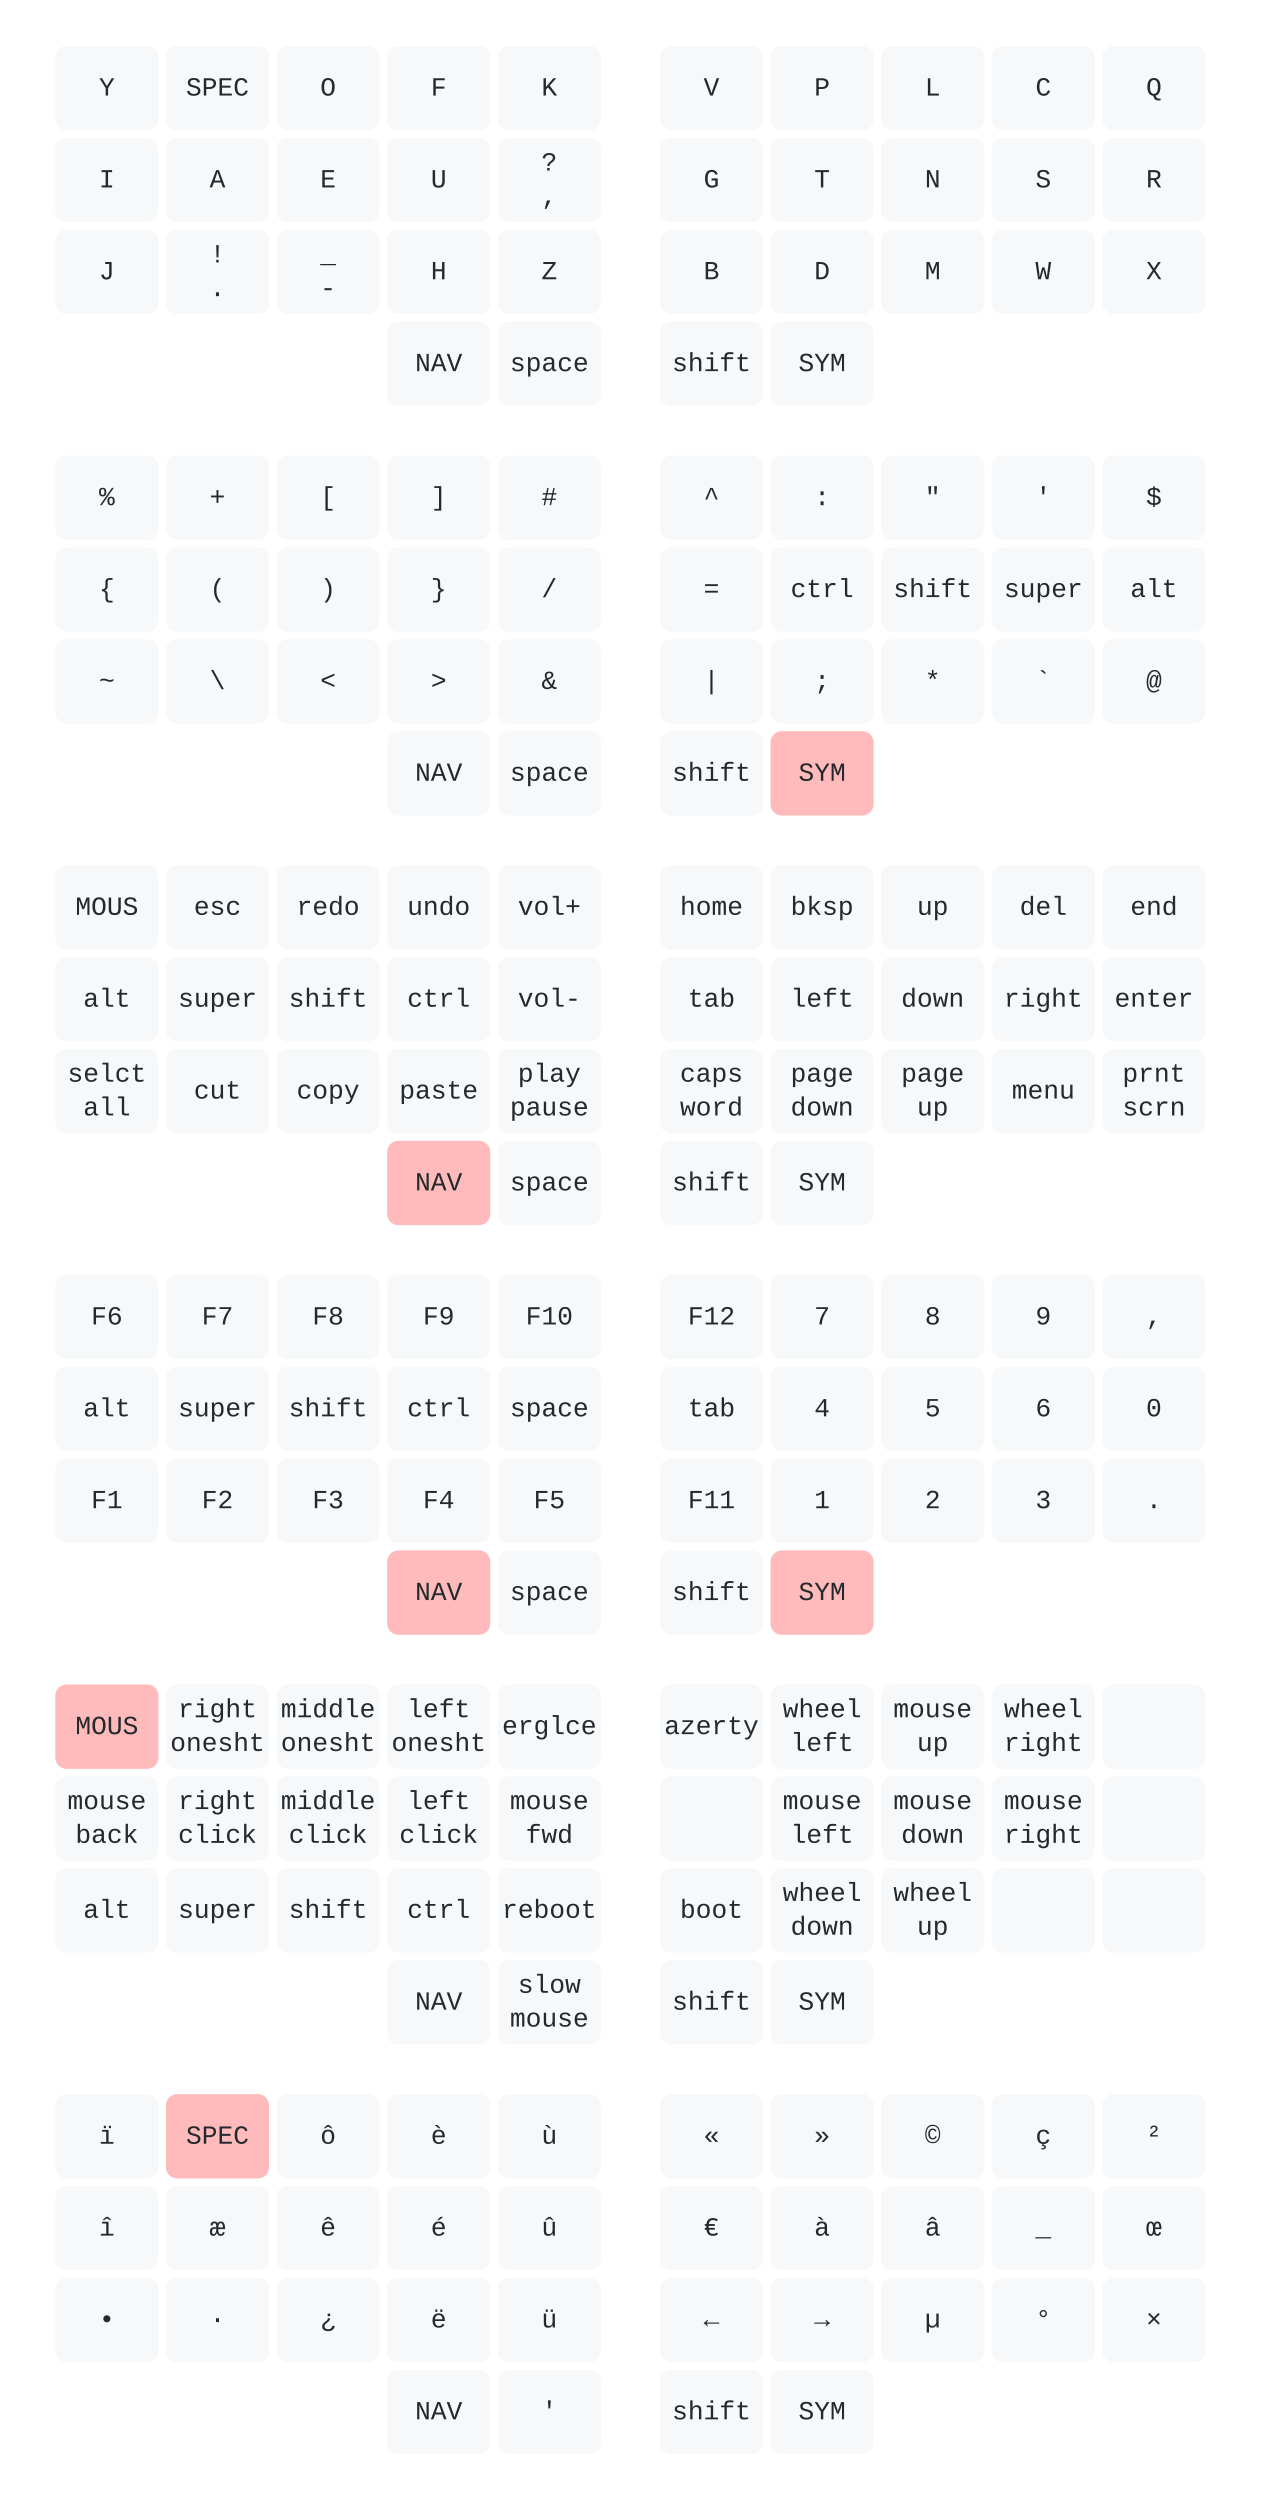
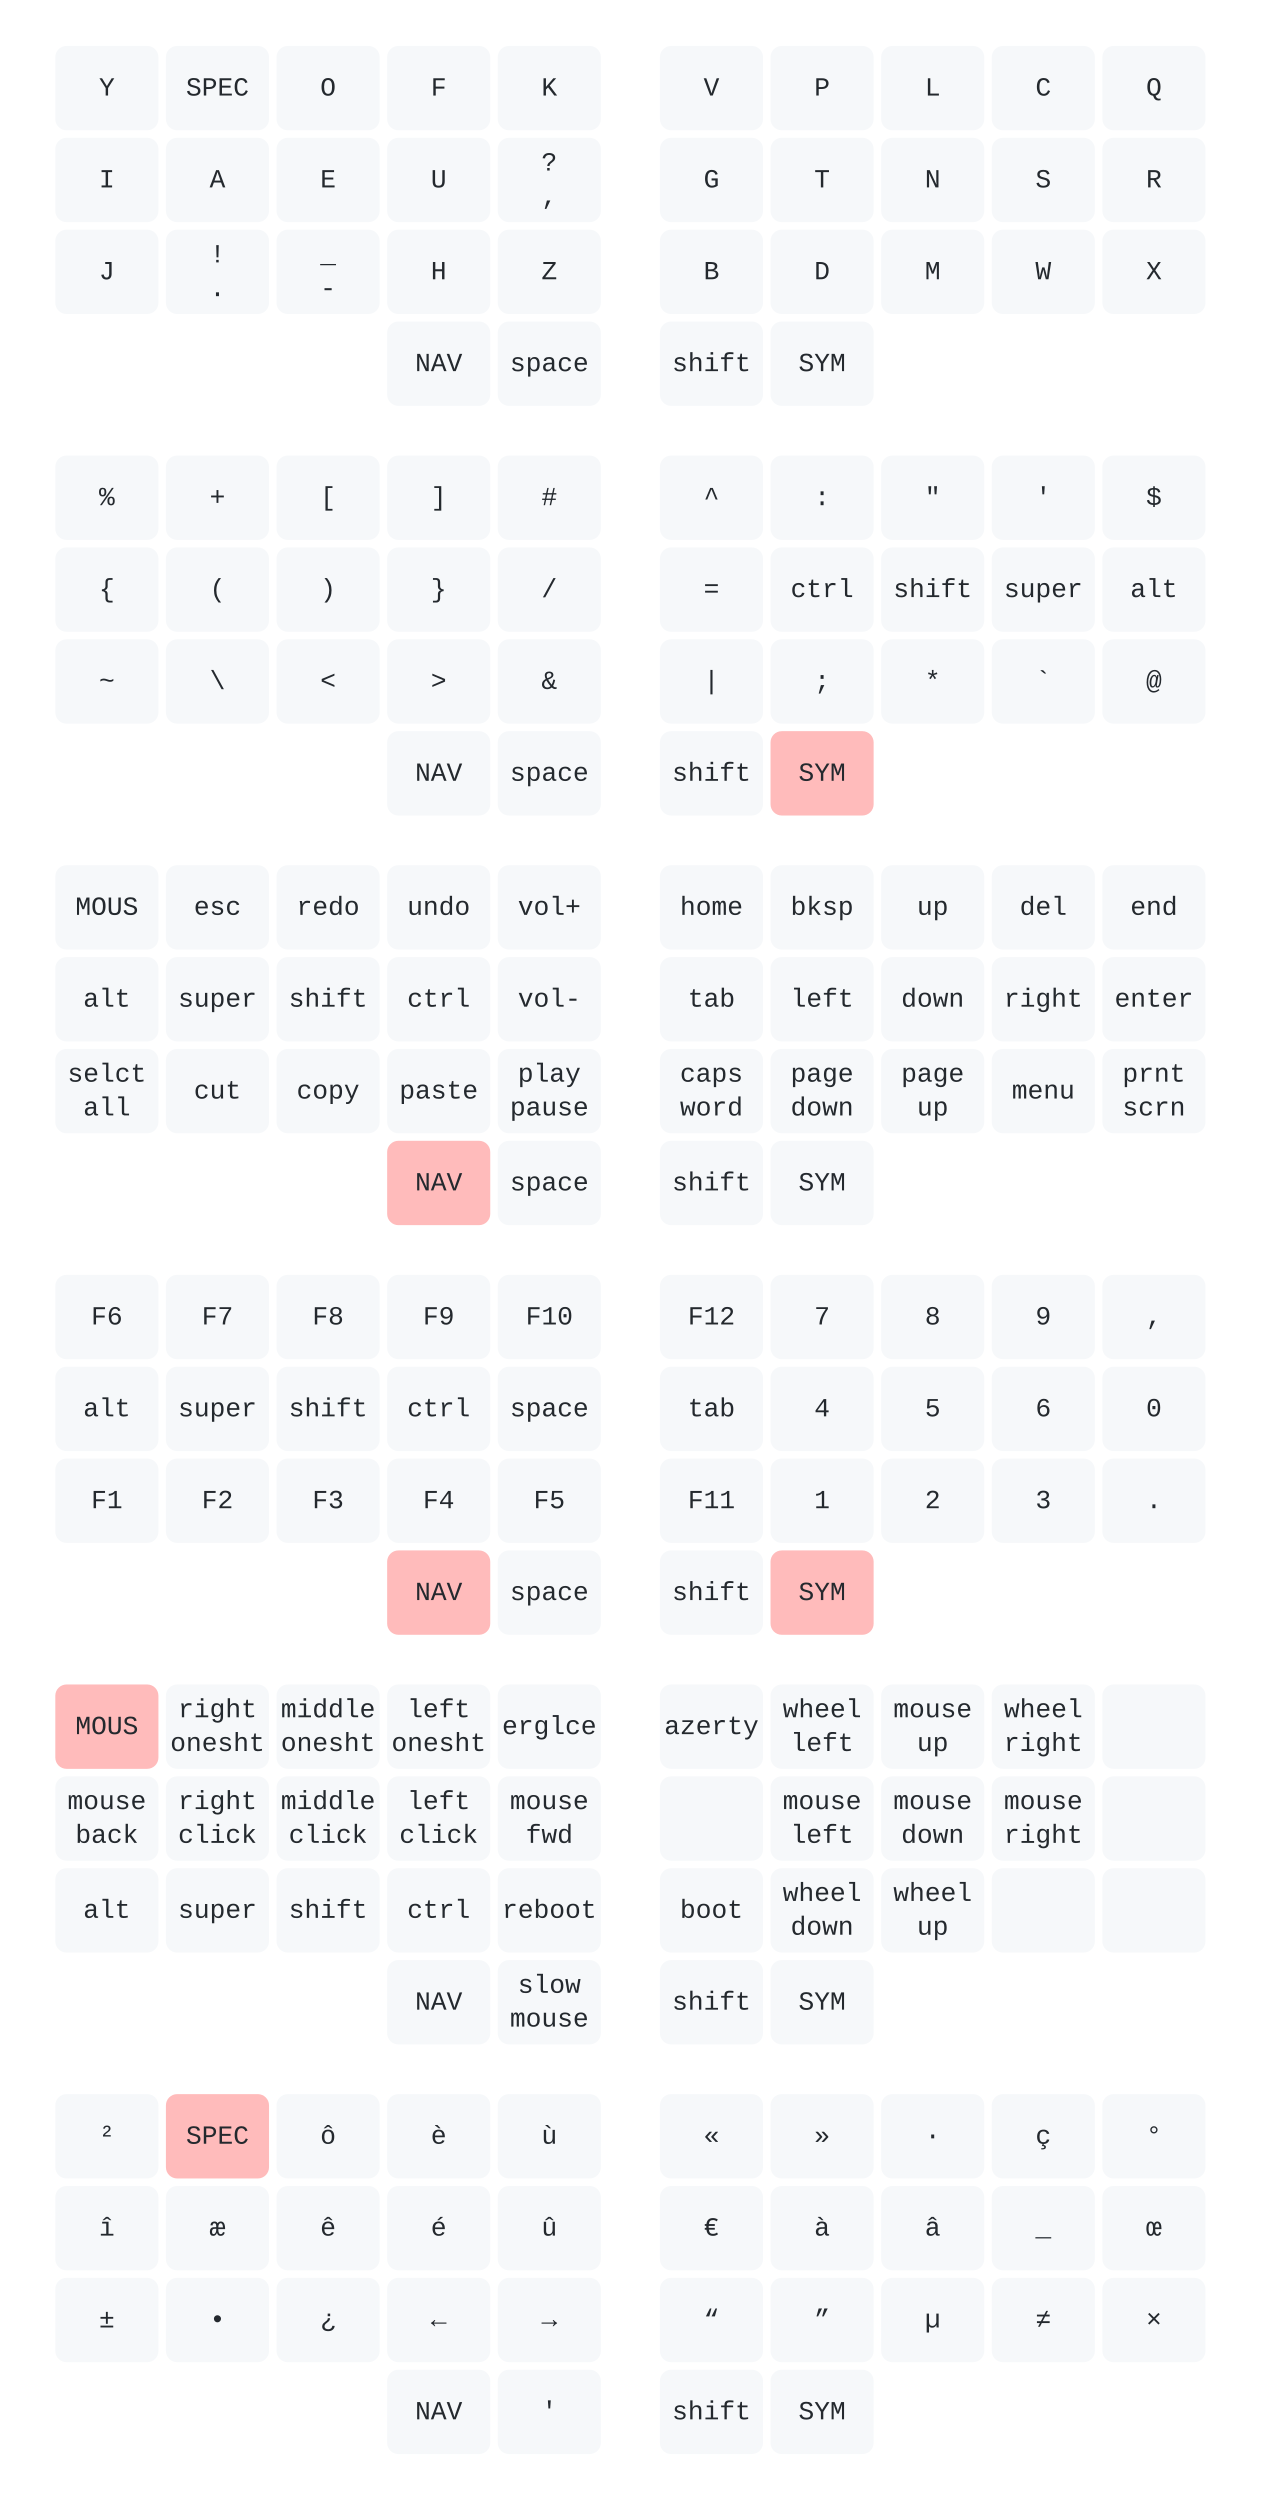
<svg xmlns="http://www.w3.org/2000/svg" width="672.5" height="1333.5" viewBox="0 0 672.5 1333.5">
  <style>
    svg {
        font-family: SFMono-Regular,Consolas,Liberation Mono,Menlo,monospace;
        font-size: 14px;
        font-kerning: normal;
        text-rendering: optimizeLegibility;
        fill: #24292e;
    }

    rect {
        fill: #f6f8fa;
    }

    .held {
        fill: #fbb;
    }
</style>
  <rect rx="6" ry="6" x="29.5" y="24.5" width="55" height="45" class="" />
  <text text-anchor="middle" dominant-baseline="middle" x="57.0" y="47.0">Y</text>
  <rect rx="6" ry="6" x="88.5" y="24.5" width="55" height="45" class="" />
  <text text-anchor="middle" dominant-baseline="middle" x="116.0" y="47.0">SPEC</text>
  <rect rx="6" ry="6" x="147.5" y="24.5" width="55" height="45" class="" />
  <text text-anchor="middle" dominant-baseline="middle" x="175.0" y="47.0">O</text>
  <rect rx="6" ry="6" x="206.5" y="24.5" width="55" height="45" class="" />
  <text text-anchor="middle" dominant-baseline="middle" x="234.0" y="47.0">F</text>
  <rect rx="6" ry="6" x="265.5" y="24.5" width="55" height="45" class="" />
  <text text-anchor="middle" dominant-baseline="middle" x="293.0" y="47.0">K</text>
  <rect rx="6" ry="6" x="29.5" y="73.5" width="55" height="45" class="" />
  <text text-anchor="middle" dominant-baseline="middle" x="57.0" y="96.0">I</text>
  <rect rx="6" ry="6" x="88.5" y="73.5" width="55" height="45" class="" />
  <text text-anchor="middle" dominant-baseline="middle" x="116.0" y="96.0">A</text>
  <rect rx="6" ry="6" x="147.5" y="73.5" width="55" height="45" class="" />
  <text text-anchor="middle" dominant-baseline="middle" x="175.0" y="96.0">E</text>
  <rect rx="6" ry="6" x="206.5" y="73.5" width="55" height="45" class="" />
  <text text-anchor="middle" dominant-baseline="middle" x="234.0" y="96.0">U</text>
  <rect rx="6" ry="6" x="265.5" y="73.5" width="55" height="45" class="" />
  <text text-anchor="middle" dominant-baseline="middle" x="293.0" y="87.0">?</text>
  <text text-anchor="middle" dominant-baseline="middle" x="293.0" y="105.0">,</text>
  <rect rx="6" ry="6" x="29.5" y="122.5" width="55" height="45" class="" />
  <text text-anchor="middle" dominant-baseline="middle" x="57.0" y="145.0">J</text>
  <rect rx="6" ry="6" x="88.5" y="122.5" width="55" height="45" class="" />
  <text text-anchor="middle" dominant-baseline="middle" x="116.0" y="136.0">!</text>
  <text text-anchor="middle" dominant-baseline="middle" x="116.0" y="154.0">.</text>
  <rect rx="6" ry="6" x="147.5" y="122.5" width="55" height="45" class="" />
  <text text-anchor="middle" dominant-baseline="middle" x="175.0" y="136.0">_</text>
  <text text-anchor="middle" dominant-baseline="middle" x="175.0" y="154.0">-</text>
  <rect rx="6" ry="6" x="206.5" y="122.5" width="55" height="45" class="" />
  <text text-anchor="middle" dominant-baseline="middle" x="234.0" y="145.0">H</text>
  <rect rx="6" ry="6" x="265.5" y="122.5" width="55" height="45" class="" />
  <text text-anchor="middle" dominant-baseline="middle" x="293.0" y="145.0">Z</text>
  <rect rx="6" ry="6" x="352.0" y="24.5" width="55" height="45" class="" />
  <text text-anchor="middle" dominant-baseline="middle" x="379.5" y="47.0">V</text>
  <rect rx="6" ry="6" x="411.0" y="24.5" width="55" height="45" class="" />
  <text text-anchor="middle" dominant-baseline="middle" x="438.5" y="47.0">P</text>
  <rect rx="6" ry="6" x="470.0" y="24.5" width="55" height="45" class="" />
  <text text-anchor="middle" dominant-baseline="middle" x="497.5" y="47.0">L</text>
  <rect rx="6" ry="6" x="529.0" y="24.5" width="55" height="45" class="" />
  <text text-anchor="middle" dominant-baseline="middle" x="556.5" y="47.0">C</text>
  <rect rx="6" ry="6" x="588.0" y="24.5" width="55" height="45" class="" />
  <text text-anchor="middle" dominant-baseline="middle" x="615.5" y="47.0">Q</text>
  <rect rx="6" ry="6" x="352.0" y="73.5" width="55" height="45" class="" />
  <text text-anchor="middle" dominant-baseline="middle" x="379.5" y="96.0">G</text>
  <rect rx="6" ry="6" x="411.0" y="73.5" width="55" height="45" class="" />
  <text text-anchor="middle" dominant-baseline="middle" x="438.5" y="96.0">T</text>
  <rect rx="6" ry="6" x="470.0" y="73.5" width="55" height="45" class="" />
  <text text-anchor="middle" dominant-baseline="middle" x="497.5" y="96.0">N</text>
  <rect rx="6" ry="6" x="529.0" y="73.5" width="55" height="45" class="" />
  <text text-anchor="middle" dominant-baseline="middle" x="556.5" y="96.0">S</text>
  <rect rx="6" ry="6" x="588.0" y="73.5" width="55" height="45" class="" />
  <text text-anchor="middle" dominant-baseline="middle" x="615.5" y="96.0">R</text>
  <rect rx="6" ry="6" x="352.0" y="122.5" width="55" height="45" class="" />
  <text text-anchor="middle" dominant-baseline="middle" x="379.5" y="145.0">B</text>
  <rect rx="6" ry="6" x="411.0" y="122.5" width="55" height="45" class="" />
  <text text-anchor="middle" dominant-baseline="middle" x="438.5" y="145.0">D</text>
  <rect rx="6" ry="6" x="470.0" y="122.5" width="55" height="45" class="" />
  <text text-anchor="middle" dominant-baseline="middle" x="497.5" y="145.0">M</text>
  <rect rx="6" ry="6" x="529.0" y="122.5" width="55" height="45" class="" />
  <text text-anchor="middle" dominant-baseline="middle" x="556.5" y="145.0">W</text>
  <rect rx="6" ry="6" x="588.0" y="122.5" width="55" height="45" class="" />
  <text text-anchor="middle" dominant-baseline="middle" x="615.5" y="145.0">X</text>
  <rect rx="6" ry="6" x="206.5" y="171.5" width="55" height="45" class="" />
  <text text-anchor="middle" dominant-baseline="middle" x="234.0" y="194.0">NAV</text>
  <rect rx="6" ry="6" x="265.5" y="171.5" width="55" height="45" class="" />
  <text text-anchor="middle" dominant-baseline="middle" x="293.0" y="194.0">space</text>
  <rect rx="6" ry="6" x="352.0" y="171.5" width="55" height="45" class="" />
  <text text-anchor="middle" dominant-baseline="middle" x="379.5" y="194.0">shift</text>
  <rect rx="6" ry="6" x="411.0" y="171.5" width="55" height="45" class="" />
  <text text-anchor="middle" dominant-baseline="middle" x="438.5" y="194.0">SYM</text>
  <rect rx="6" ry="6" x="29.5" y="243.0" width="55" height="45" class="" />
  <text text-anchor="middle" dominant-baseline="middle" x="57.0" y="265.5">%</text>
  <rect rx="6" ry="6" x="88.5" y="243.0" width="55" height="45" class="" />
  <text text-anchor="middle" dominant-baseline="middle" x="116.0" y="265.5">+</text>
  <rect rx="6" ry="6" x="147.5" y="243.0" width="55" height="45" class="" />
  <text text-anchor="middle" dominant-baseline="middle" x="175.0" y="265.5">[</text>
  <rect rx="6" ry="6" x="206.5" y="243.0" width="55" height="45" class="" />
  <text text-anchor="middle" dominant-baseline="middle" x="234.0" y="265.5">]</text>
  <rect rx="6" ry="6" x="265.5" y="243.0" width="55" height="45" class="" />
  <text text-anchor="middle" dominant-baseline="middle" x="293.0" y="265.5">#</text>
  <rect rx="6" ry="6" x="29.5" y="292.0" width="55" height="45" class="" />
  <text text-anchor="middle" dominant-baseline="middle" x="57.0" y="314.5">{</text>
  <rect rx="6" ry="6" x="88.5" y="292.0" width="55" height="45" class="" />
  <text text-anchor="middle" dominant-baseline="middle" x="116.0" y="314.5">(</text>
  <rect rx="6" ry="6" x="147.5" y="292.0" width="55" height="45" class="" />
  <text text-anchor="middle" dominant-baseline="middle" x="175.0" y="314.5">)</text>
  <rect rx="6" ry="6" x="206.5" y="292.0" width="55" height="45" class="" />
  <text text-anchor="middle" dominant-baseline="middle" x="234.0" y="314.5">}</text>
  <rect rx="6" ry="6" x="265.5" y="292.0" width="55" height="45" class="" />
  <text text-anchor="middle" dominant-baseline="middle" x="293.0" y="314.5">/</text>
  <rect rx="6" ry="6" x="29.5" y="341.0" width="55" height="45" class="" />
  <text text-anchor="middle" dominant-baseline="middle" x="57.0" y="363.5">~</text>
  <rect rx="6" ry="6" x="88.5" y="341.0" width="55" height="45" class="" />
  <text text-anchor="middle" dominant-baseline="middle" x="116.0" y="363.5">\</text>
  <rect rx="6" ry="6" x="147.5" y="341.0" width="55" height="45" class="" />
  <text text-anchor="middle" dominant-baseline="middle" x="175.0" y="363.5">&lt;</text>
  <rect rx="6" ry="6" x="206.5" y="341.0" width="55" height="45" class="" />
  <text text-anchor="middle" dominant-baseline="middle" x="234.0" y="363.5">&gt;</text>
  <rect rx="6" ry="6" x="265.5" y="341.0" width="55" height="45" class="" />
  <text text-anchor="middle" dominant-baseline="middle" x="293.0" y="363.5">&amp;</text>
  <rect rx="6" ry="6" x="352.0" y="243.0" width="55" height="45" class="" />
  <text text-anchor="middle" dominant-baseline="middle" x="379.5" y="265.5">^</text>
  <rect rx="6" ry="6" x="411.0" y="243.0" width="55" height="45" class="" />
  <text text-anchor="middle" dominant-baseline="middle" x="438.5" y="265.5">:</text>
  <rect rx="6" ry="6" x="470.0" y="243.0" width="55" height="45" class="" />
  <text text-anchor="middle" dominant-baseline="middle" x="497.5" y="265.5">"</text>
  <rect rx="6" ry="6" x="529.0" y="243.0" width="55" height="45" class="" />
  <text text-anchor="middle" dominant-baseline="middle" x="556.5" y="265.5">'</text>
  <rect rx="6" ry="6" x="588.0" y="243.0" width="55" height="45" class="" />
  <text text-anchor="middle" dominant-baseline="middle" x="615.5" y="265.5">$</text>
  <rect rx="6" ry="6" x="352.0" y="292.0" width="55" height="45" class="" />
  <text text-anchor="middle" dominant-baseline="middle" x="379.5" y="314.5">=</text>
  <rect rx="6" ry="6" x="411.0" y="292.0" width="55" height="45" class="" />
  <text text-anchor="middle" dominant-baseline="middle" x="438.5" y="314.5">ctrl</text>
  <rect rx="6" ry="6" x="470.0" y="292.0" width="55" height="45" class="" />
  <text text-anchor="middle" dominant-baseline="middle" x="497.5" y="314.5">shift</text>
  <rect rx="6" ry="6" x="529.0" y="292.0" width="55" height="45" class="" />
  <text text-anchor="middle" dominant-baseline="middle" x="556.5" y="314.5">super</text>
  <rect rx="6" ry="6" x="588.0" y="292.0" width="55" height="45" class="" />
  <text text-anchor="middle" dominant-baseline="middle" x="615.5" y="314.5">alt</text>
  <rect rx="6" ry="6" x="352.0" y="341.0" width="55" height="45" class="" />
  <text text-anchor="middle" dominant-baseline="middle" x="379.5" y="363.5">|</text>
  <rect rx="6" ry="6" x="411.0" y="341.0" width="55" height="45" class="" />
  <text text-anchor="middle" dominant-baseline="middle" x="438.5" y="363.5">;</text>
  <rect rx="6" ry="6" x="470.0" y="341.0" width="55" height="45" class="" />
  <text text-anchor="middle" dominant-baseline="middle" x="497.5" y="363.5">*</text>
  <rect rx="6" ry="6" x="529.0" y="341.0" width="55" height="45" class="" />
  <text text-anchor="middle" dominant-baseline="middle" x="556.5" y="363.5">`</text>
  <rect rx="6" ry="6" x="588.0" y="341.0" width="55" height="45" class="" />
  <text text-anchor="middle" dominant-baseline="middle" x="615.5" y="363.5">@</text>
  <rect rx="6" ry="6" x="206.5" y="390.0" width="55" height="45" class="" />
  <text text-anchor="middle" dominant-baseline="middle" x="234.0" y="412.5">NAV</text>
  <rect rx="6" ry="6" x="265.5" y="390.0" width="55" height="45" class="" />
  <text text-anchor="middle" dominant-baseline="middle" x="293.0" y="412.5">space</text>
  <rect rx="6" ry="6" x="352.0" y="390.0" width="55" height="45" class="" />
  <text text-anchor="middle" dominant-baseline="middle" x="379.5" y="412.5">shift</text>
  <rect rx="6" ry="6" x="411.0" y="390.0" width="55" height="45" class="held" />
  <text text-anchor="middle" dominant-baseline="middle" x="438.5" y="412.5">SYM</text>
  <rect rx="6" ry="6" x="29.5" y="461.5" width="55" height="45" class="" />
  <text text-anchor="middle" dominant-baseline="middle" x="57.0" y="484.0">MOUS</text>
  <rect rx="6" ry="6" x="88.5" y="461.5" width="55" height="45" class="" />
  <text text-anchor="middle" dominant-baseline="middle" x="116.0" y="484.0">esc</text>
  <rect rx="6" ry="6" x="147.5" y="461.5" width="55" height="45" class="" />
  <text text-anchor="middle" dominant-baseline="middle" x="175.0" y="484.0">redo</text>
  <rect rx="6" ry="6" x="206.5" y="461.5" width="55" height="45" class="" />
  <text text-anchor="middle" dominant-baseline="middle" x="234.0" y="484.0">undo</text>
  <rect rx="6" ry="6" x="265.5" y="461.5" width="55" height="45" class="" />
  <text text-anchor="middle" dominant-baseline="middle" x="293.0" y="484.0">vol+</text>
  <rect rx="6" ry="6" x="29.5" y="510.5" width="55" height="45" class="" />
  <text text-anchor="middle" dominant-baseline="middle" x="57.0" y="533.0">alt</text>
  <rect rx="6" ry="6" x="88.5" y="510.5" width="55" height="45" class="" />
  <text text-anchor="middle" dominant-baseline="middle" x="116.0" y="533.0">super</text>
  <rect rx="6" ry="6" x="147.5" y="510.5" width="55" height="45" class="" />
  <text text-anchor="middle" dominant-baseline="middle" x="175.0" y="533.0">shift</text>
  <rect rx="6" ry="6" x="206.5" y="510.5" width="55" height="45" class="" />
  <text text-anchor="middle" dominant-baseline="middle" x="234.0" y="533.0">ctrl</text>
  <rect rx="6" ry="6" x="265.5" y="510.5" width="55" height="45" class="" />
  <text text-anchor="middle" dominant-baseline="middle" x="293.0" y="533.0">vol-</text>
  <rect rx="6" ry="6" x="29.5" y="559.5" width="55" height="45" class="" />
  <text text-anchor="middle" dominant-baseline="middle" x="57.0" y="573.0">selct</text>
  <text text-anchor="middle" dominant-baseline="middle" x="57.0" y="591.0">all</text>
  <rect rx="6" ry="6" x="88.5" y="559.5" width="55" height="45" class="" />
  <text text-anchor="middle" dominant-baseline="middle" x="116.0" y="582.0">cut</text>
  <rect rx="6" ry="6" x="147.5" y="559.5" width="55" height="45" class="" />
  <text text-anchor="middle" dominant-baseline="middle" x="175.0" y="582.0">copy</text>
  <rect rx="6" ry="6" x="206.5" y="559.5" width="55" height="45" class="" />
  <text text-anchor="middle" dominant-baseline="middle" x="234.0" y="582.0">paste</text>
  <rect rx="6" ry="6" x="265.5" y="559.5" width="55" height="45" class="" />
  <text text-anchor="middle" dominant-baseline="middle" x="293.0" y="573.0">play</text>
  <text text-anchor="middle" dominant-baseline="middle" x="293.0" y="591.0">pause</text>
  <rect rx="6" ry="6" x="352.0" y="461.5" width="55" height="45" class="" />
  <text text-anchor="middle" dominant-baseline="middle" x="379.5" y="484.0">home</text>
  <rect rx="6" ry="6" x="411.0" y="461.5" width="55" height="45" class="" />
  <text text-anchor="middle" dominant-baseline="middle" x="438.5" y="484.0">bksp</text>
  <rect rx="6" ry="6" x="470.0" y="461.5" width="55" height="45" class="" />
  <text text-anchor="middle" dominant-baseline="middle" x="497.5" y="484.0">up</text>
  <rect rx="6" ry="6" x="529.0" y="461.5" width="55" height="45" class="" />
  <text text-anchor="middle" dominant-baseline="middle" x="556.5" y="484.0">del</text>
  <rect rx="6" ry="6" x="588.0" y="461.5" width="55" height="45" class="" />
  <text text-anchor="middle" dominant-baseline="middle" x="615.5" y="484.0">end</text>
  <rect rx="6" ry="6" x="352.0" y="510.5" width="55" height="45" class="" />
  <text text-anchor="middle" dominant-baseline="middle" x="379.5" y="533.0">tab</text>
  <rect rx="6" ry="6" x="411.0" y="510.5" width="55" height="45" class="" />
  <text text-anchor="middle" dominant-baseline="middle" x="438.5" y="533.0">left</text>
  <rect rx="6" ry="6" x="470.0" y="510.5" width="55" height="45" class="" />
  <text text-anchor="middle" dominant-baseline="middle" x="497.5" y="533.0">down</text>
  <rect rx="6" ry="6" x="529.0" y="510.5" width="55" height="45" class="" />
  <text text-anchor="middle" dominant-baseline="middle" x="556.5" y="533.0">right</text>
  <rect rx="6" ry="6" x="588.0" y="510.5" width="55" height="45" class="" />
  <text text-anchor="middle" dominant-baseline="middle" x="615.5" y="533.0">enter</text>
  <rect rx="6" ry="6" x="352.0" y="559.5" width="55" height="45" class="" />
  <text text-anchor="middle" dominant-baseline="middle" x="379.5" y="573.0">caps</text>
  <text text-anchor="middle" dominant-baseline="middle" x="379.5" y="591.0">word</text>
  <rect rx="6" ry="6" x="411.0" y="559.5" width="55" height="45" class="" />
  <text text-anchor="middle" dominant-baseline="middle" x="438.5" y="573.0">page</text>
  <text text-anchor="middle" dominant-baseline="middle" x="438.5" y="591.0">down</text>
  <rect rx="6" ry="6" x="470.0" y="559.5" width="55" height="45" class="" />
  <text text-anchor="middle" dominant-baseline="middle" x="497.5" y="573.0">page</text>
  <text text-anchor="middle" dominant-baseline="middle" x="497.5" y="591.0">up</text>
  <rect rx="6" ry="6" x="529.0" y="559.5" width="55" height="45" class="" />
  <text text-anchor="middle" dominant-baseline="middle" x="556.5" y="582.0">menu</text>
  <rect rx="6" ry="6" x="588.0" y="559.5" width="55" height="45" class="" />
  <text text-anchor="middle" dominant-baseline="middle" x="615.5" y="573.0">prnt</text>
  <text text-anchor="middle" dominant-baseline="middle" x="615.5" y="591.0">scrn</text>
  <rect rx="6" ry="6" x="206.5" y="608.5" width="55" height="45" class="held" />
  <text text-anchor="middle" dominant-baseline="middle" x="234.0" y="631.0">NAV</text>
  <rect rx="6" ry="6" x="265.5" y="608.5" width="55" height="45" class="" />
  <text text-anchor="middle" dominant-baseline="middle" x="293.0" y="631.0">space</text>
  <rect rx="6" ry="6" x="352.0" y="608.5" width="55" height="45" class="" />
  <text text-anchor="middle" dominant-baseline="middle" x="379.5" y="631.0">shift</text>
  <rect rx="6" ry="6" x="411.0" y="608.5" width="55" height="45" class="" />
  <text text-anchor="middle" dominant-baseline="middle" x="438.5" y="631.0">SYM</text>
  <rect rx="6" ry="6" x="29.5" y="680.0" width="55" height="45" class="" />
  <text text-anchor="middle" dominant-baseline="middle" x="57.0" y="702.5">F6</text>
  <rect rx="6" ry="6" x="88.5" y="680.0" width="55" height="45" class="" />
  <text text-anchor="middle" dominant-baseline="middle" x="116.0" y="702.5">F7</text>
  <rect rx="6" ry="6" x="147.5" y="680.0" width="55" height="45" class="" />
  <text text-anchor="middle" dominant-baseline="middle" x="175.0" y="702.5">F8</text>
  <rect rx="6" ry="6" x="206.5" y="680.0" width="55" height="45" class="" />
  <text text-anchor="middle" dominant-baseline="middle" x="234.0" y="702.5">F9</text>
  <rect rx="6" ry="6" x="265.5" y="680.0" width="55" height="45" class="" />
  <text text-anchor="middle" dominant-baseline="middle" x="293.0" y="702.5">F10</text>
  <rect rx="6" ry="6" x="29.5" y="729.0" width="55" height="45" class="" />
  <text text-anchor="middle" dominant-baseline="middle" x="57.0" y="751.5">alt</text>
  <rect rx="6" ry="6" x="88.5" y="729.0" width="55" height="45" class="" />
  <text text-anchor="middle" dominant-baseline="middle" x="116.0" y="751.5">super</text>
  <rect rx="6" ry="6" x="147.5" y="729.0" width="55" height="45" class="" />
  <text text-anchor="middle" dominant-baseline="middle" x="175.0" y="751.5">shift</text>
  <rect rx="6" ry="6" x="206.5" y="729.0" width="55" height="45" class="" />
  <text text-anchor="middle" dominant-baseline="middle" x="234.0" y="751.5">ctrl</text>
  <rect rx="6" ry="6" x="265.5" y="729.0" width="55" height="45" class="" />
  <text text-anchor="middle" dominant-baseline="middle" x="293.0" y="751.5">space</text>
  <rect rx="6" ry="6" x="29.5" y="778.0" width="55" height="45" class="" />
  <text text-anchor="middle" dominant-baseline="middle" x="57.0" y="800.5">F1</text>
  <rect rx="6" ry="6" x="88.5" y="778.0" width="55" height="45" class="" />
  <text text-anchor="middle" dominant-baseline="middle" x="116.0" y="800.5">F2</text>
  <rect rx="6" ry="6" x="147.5" y="778.0" width="55" height="45" class="" />
  <text text-anchor="middle" dominant-baseline="middle" x="175.0" y="800.5">F3</text>
  <rect rx="6" ry="6" x="206.5" y="778.0" width="55" height="45" class="" />
  <text text-anchor="middle" dominant-baseline="middle" x="234.0" y="800.5">F4</text>
  <rect rx="6" ry="6" x="265.5" y="778.0" width="55" height="45" class="" />
  <text text-anchor="middle" dominant-baseline="middle" x="293.0" y="800.5">F5</text>
  <rect rx="6" ry="6" x="352.0" y="680.0" width="55" height="45" class="" />
  <text text-anchor="middle" dominant-baseline="middle" x="379.5" y="702.5">F12</text>
  <rect rx="6" ry="6" x="411.0" y="680.0" width="55" height="45" class="" />
  <text text-anchor="middle" dominant-baseline="middle" x="438.5" y="702.5">7</text>
  <rect rx="6" ry="6" x="470.0" y="680.0" width="55" height="45" class="" />
  <text text-anchor="middle" dominant-baseline="middle" x="497.5" y="702.5">8</text>
  <rect rx="6" ry="6" x="529.0" y="680.0" width="55" height="45" class="" />
  <text text-anchor="middle" dominant-baseline="middle" x="556.5" y="702.5">9</text>
  <rect rx="6" ry="6" x="588.0" y="680.0" width="55" height="45" class="" />
  <text text-anchor="middle" dominant-baseline="middle" x="615.5" y="702.5">,</text>
  <rect rx="6" ry="6" x="352.0" y="729.0" width="55" height="45" class="" />
  <text text-anchor="middle" dominant-baseline="middle" x="379.5" y="751.5">tab</text>
  <rect rx="6" ry="6" x="411.0" y="729.0" width="55" height="45" class="" />
  <text text-anchor="middle" dominant-baseline="middle" x="438.5" y="751.5">4</text>
  <rect rx="6" ry="6" x="470.0" y="729.0" width="55" height="45" class="" />
  <text text-anchor="middle" dominant-baseline="middle" x="497.5" y="751.5">5</text>
  <rect rx="6" ry="6" x="529.0" y="729.0" width="55" height="45" class="" />
  <text text-anchor="middle" dominant-baseline="middle" x="556.5" y="751.5">6</text>
  <rect rx="6" ry="6" x="588.0" y="729.0" width="55" height="45" class="" />
  <text text-anchor="middle" dominant-baseline="middle" x="615.5" y="751.5">0</text>
  <rect rx="6" ry="6" x="352.0" y="778.0" width="55" height="45" class="" />
  <text text-anchor="middle" dominant-baseline="middle" x="379.5" y="800.5">F11</text>
  <rect rx="6" ry="6" x="411.0" y="778.0" width="55" height="45" class="" />
  <text text-anchor="middle" dominant-baseline="middle" x="438.5" y="800.5">1</text>
  <rect rx="6" ry="6" x="470.0" y="778.0" width="55" height="45" class="" />
  <text text-anchor="middle" dominant-baseline="middle" x="497.5" y="800.5">2</text>
  <rect rx="6" ry="6" x="529.0" y="778.0" width="55" height="45" class="" />
  <text text-anchor="middle" dominant-baseline="middle" x="556.5" y="800.5">3</text>
  <rect rx="6" ry="6" x="588.0" y="778.0" width="55" height="45" class="" />
  <text text-anchor="middle" dominant-baseline="middle" x="615.5" y="800.5">.</text>
  <rect rx="6" ry="6" x="206.5" y="827.0" width="55" height="45" class="held" />
  <text text-anchor="middle" dominant-baseline="middle" x="234.0" y="849.5">NAV</text>
  <rect rx="6" ry="6" x="265.5" y="827.0" width="55" height="45" class="" />
  <text text-anchor="middle" dominant-baseline="middle" x="293.0" y="849.5">space</text>
  <rect rx="6" ry="6" x="352.0" y="827.0" width="55" height="45" class="" />
  <text text-anchor="middle" dominant-baseline="middle" x="379.5" y="849.5">shift</text>
  <rect rx="6" ry="6" x="411.0" y="827.0" width="55" height="45" class="held" />
  <text text-anchor="middle" dominant-baseline="middle" x="438.5" y="849.5">SYM</text>
  <rect rx="6" ry="6" x="29.5" y="898.5" width="55" height="45" class="held" />
  <text text-anchor="middle" dominant-baseline="middle" x="57.0" y="921.0">MOUS</text>
  <rect rx="6" ry="6" x="88.5" y="898.5" width="55" height="45" class="" />
  <text text-anchor="middle" dominant-baseline="middle" x="116.0" y="912.0">right</text>
  <text text-anchor="middle" dominant-baseline="middle" x="116.0" y="930.0">onesht</text>
  <rect rx="6" ry="6" x="147.5" y="898.5" width="55" height="45" class="" />
  <text text-anchor="middle" dominant-baseline="middle" x="175.0" y="912.0">middle</text>
  <text text-anchor="middle" dominant-baseline="middle" x="175.0" y="930.0">onesht</text>
  <rect rx="6" ry="6" x="206.5" y="898.5" width="55" height="45" class="" />
  <text text-anchor="middle" dominant-baseline="middle" x="234.0" y="912.0">left</text>
  <text text-anchor="middle" dominant-baseline="middle" x="234.0" y="930.0">onesht</text>
  <rect rx="6" ry="6" x="265.5" y="898.5" width="55" height="45" class="" />
  <text text-anchor="middle" dominant-baseline="middle" x="293.0" y="921.0">erglce</text>
  <rect rx="6" ry="6" x="29.5" y="947.5" width="55" height="45" class="" />
  <text text-anchor="middle" dominant-baseline="middle" x="57.0" y="961.0">mouse</text>
  <text text-anchor="middle" dominant-baseline="middle" x="57.0" y="979.0">back</text>
  <rect rx="6" ry="6" x="88.5" y="947.5" width="55" height="45" class="" />
  <text text-anchor="middle" dominant-baseline="middle" x="116.0" y="961.0">right</text>
  <text text-anchor="middle" dominant-baseline="middle" x="116.0" y="979.0">click</text>
  <rect rx="6" ry="6" x="147.5" y="947.5" width="55" height="45" class="" />
  <text text-anchor="middle" dominant-baseline="middle" x="175.0" y="961.0">middle</text>
  <text text-anchor="middle" dominant-baseline="middle" x="175.0" y="979.0">click</text>
  <rect rx="6" ry="6" x="206.5" y="947.5" width="55" height="45" class="" />
  <text text-anchor="middle" dominant-baseline="middle" x="234.0" y="961.0">left</text>
  <text text-anchor="middle" dominant-baseline="middle" x="234.0" y="979.0">click</text>
  <rect rx="6" ry="6" x="265.5" y="947.5" width="55" height="45" class="" />
  <text text-anchor="middle" dominant-baseline="middle" x="293.0" y="961.0">mouse</text>
  <text text-anchor="middle" dominant-baseline="middle" x="293.0" y="979.0">fwd</text>
  <rect rx="6" ry="6" x="29.5" y="996.5" width="55" height="45" class="" />
  <text text-anchor="middle" dominant-baseline="middle" x="57.0" y="1019.0">alt</text>
  <rect rx="6" ry="6" x="88.5" y="996.5" width="55" height="45" class="" />
  <text text-anchor="middle" dominant-baseline="middle" x="116.0" y="1019.0">super</text>
  <rect rx="6" ry="6" x="147.5" y="996.5" width="55" height="45" class="" />
  <text text-anchor="middle" dominant-baseline="middle" x="175.0" y="1019.0">shift</text>
  <rect rx="6" ry="6" x="206.5" y="996.5" width="55" height="45" class="" />
  <text text-anchor="middle" dominant-baseline="middle" x="234.0" y="1019.0">ctrl</text>
  <rect rx="6" ry="6" x="265.5" y="996.5" width="55" height="45" class="" />
  <text text-anchor="middle" dominant-baseline="middle" x="293.0" y="1019.0">reboot</text>
  <rect rx="6" ry="6" x="352.0" y="898.5" width="55" height="45" class="" />
  <text text-anchor="middle" dominant-baseline="middle" x="379.5" y="921.0">azerty</text>
  <rect rx="6" ry="6" x="411.0" y="898.5" width="55" height="45" class="" />
  <text text-anchor="middle" dominant-baseline="middle" x="438.5" y="912.0">wheel</text>
  <text text-anchor="middle" dominant-baseline="middle" x="438.5" y="930.0">left</text>
  <rect rx="6" ry="6" x="470.0" y="898.5" width="55" height="45" class="" />
  <text text-anchor="middle" dominant-baseline="middle" x="497.5" y="912.0">mouse</text>
  <text text-anchor="middle" dominant-baseline="middle" x="497.5" y="930.0">up</text>
  <rect rx="6" ry="6" x="529.0" y="898.5" width="55" height="45" class="" />
  <text text-anchor="middle" dominant-baseline="middle" x="556.5" y="912.0">wheel</text>
  <text text-anchor="middle" dominant-baseline="middle" x="556.5" y="930.0">right</text>
  <rect rx="6" ry="6" x="588.0" y="898.5" width="55" height="45" class="" />
  <rect rx="6" ry="6" x="352.0" y="947.5" width="55" height="45" class="" />
  <rect rx="6" ry="6" x="411.0" y="947.5" width="55" height="45" class="" />
  <text text-anchor="middle" dominant-baseline="middle" x="438.5" y="961.0">mouse</text>
  <text text-anchor="middle" dominant-baseline="middle" x="438.5" y="979.0">left</text>
  <rect rx="6" ry="6" x="470.0" y="947.5" width="55" height="45" class="" />
  <text text-anchor="middle" dominant-baseline="middle" x="497.5" y="961.0">mouse</text>
  <text text-anchor="middle" dominant-baseline="middle" x="497.5" y="979.0">down</text>
  <rect rx="6" ry="6" x="529.0" y="947.5" width="55" height="45" class="" />
  <text text-anchor="middle" dominant-baseline="middle" x="556.5" y="961.0">mouse</text>
  <text text-anchor="middle" dominant-baseline="middle" x="556.5" y="979.0">right</text>
  <rect rx="6" ry="6" x="588.0" y="947.5" width="55" height="45" class="" />
  <rect rx="6" ry="6" x="352.0" y="996.5" width="55" height="45" class="" />
  <text text-anchor="middle" dominant-baseline="middle" x="379.5" y="1019.0">boot</text>
  <rect rx="6" ry="6" x="411.0" y="996.5" width="55" height="45" class="" />
  <text text-anchor="middle" dominant-baseline="middle" x="438.5" y="1010.0">wheel</text>
  <text text-anchor="middle" dominant-baseline="middle" x="438.5" y="1028.0">down</text>
  <rect rx="6" ry="6" x="470.0" y="996.5" width="55" height="45" class="" />
  <text text-anchor="middle" dominant-baseline="middle" x="497.5" y="1010.0">wheel</text>
  <text text-anchor="middle" dominant-baseline="middle" x="497.5" y="1028.0">up</text>
  <rect rx="6" ry="6" x="529.0" y="996.5" width="55" height="45" class="" />
  <rect rx="6" ry="6" x="588.0" y="996.5" width="55" height="45" class="" />
  <rect rx="6" ry="6" x="206.5" y="1045.5" width="55" height="45" class="" />
  <text text-anchor="middle" dominant-baseline="middle" x="234.0" y="1068.0">NAV</text>
  <rect rx="6" ry="6" x="265.5" y="1045.5" width="55" height="45" class="" />
  <text text-anchor="middle" dominant-baseline="middle" x="293.0" y="1059.0">slow</text>
  <text text-anchor="middle" dominant-baseline="middle" x="293.0" y="1077.0">mouse</text>
  <rect rx="6" ry="6" x="352.0" y="1045.5" width="55" height="45" class="" />
  <text text-anchor="middle" dominant-baseline="middle" x="379.5" y="1068.0">shift</text>
  <rect rx="6" ry="6" x="411.0" y="1045.5" width="55" height="45" class="" />
  <text text-anchor="middle" dominant-baseline="middle" x="438.5" y="1068.0">SYM</text>
  <rect rx="6" ry="6" x="29.5" y="1117.0" width="55" height="45" class="" />
-   <text text-anchor="middle" dominant-baseline="middle" x="57.0" y="1139.5">ï</text>
+   <text text-anchor="middle" dominant-baseline="middle" x="57.0" y="1139.5">²</text>
  <rect rx="6" ry="6" x="88.5" y="1117.0" width="55" height="45" class="held" />
  <text text-anchor="middle" dominant-baseline="middle" x="116.0" y="1139.5">SPEC</text>
  <rect rx="6" ry="6" x="147.5" y="1117.0" width="55" height="45" class="" />
  <text text-anchor="middle" dominant-baseline="middle" x="175.0" y="1139.5">ô</text>
  <rect rx="6" ry="6" x="206.5" y="1117.0" width="55" height="45" class="" />
  <text text-anchor="middle" dominant-baseline="middle" x="234.0" y="1139.5">è</text>
  <rect rx="6" ry="6" x="265.5" y="1117.0" width="55" height="45" class="" />
  <text text-anchor="middle" dominant-baseline="middle" x="293.0" y="1139.5">ù</text>
  <rect rx="6" ry="6" x="29.5" y="1166.0" width="55" height="45" class="" />
  <text text-anchor="middle" dominant-baseline="middle" x="57.0" y="1188.5">î</text>
  <rect rx="6" ry="6" x="88.5" y="1166.0" width="55" height="45" class="" />
  <text text-anchor="middle" dominant-baseline="middle" x="116.0" y="1188.5">æ</text>
  <rect rx="6" ry="6" x="147.5" y="1166.0" width="55" height="45" class="" />
  <text text-anchor="middle" dominant-baseline="middle" x="175.0" y="1188.5">ê</text>
  <rect rx="6" ry="6" x="206.5" y="1166.0" width="55" height="45" class="" />
  <text text-anchor="middle" dominant-baseline="middle" x="234.0" y="1188.5">é</text>
  <rect rx="6" ry="6" x="265.5" y="1166.0" width="55" height="45" class="" />
  <text text-anchor="middle" dominant-baseline="middle" x="293.0" y="1188.5">û</text>
  <rect rx="6" ry="6" x="29.5" y="1215.0" width="55" height="45" class="" />
-   <text text-anchor="middle" dominant-baseline="middle" x="57.0" y="1237.5">•</text>
+   <text text-anchor="middle" dominant-baseline="middle" x="57.0" y="1237.5">±</text>
  <rect rx="6" ry="6" x="88.5" y="1215.0" width="55" height="45" class="" />
-   <text text-anchor="middle" dominant-baseline="middle" x="116.0" y="1237.5">·</text>
+   <text text-anchor="middle" dominant-baseline="middle" x="116.0" y="1237.5">•</text>
  <rect rx="6" ry="6" x="147.5" y="1215.0" width="55" height="45" class="" />
  <text text-anchor="middle" dominant-baseline="middle" x="175.0" y="1237.5">¿</text>
  <rect rx="6" ry="6" x="206.5" y="1215.0" width="55" height="45" class="" />
-   <text text-anchor="middle" dominant-baseline="middle" x="234.0" y="1237.5">ë</text>
+   <text text-anchor="middle" dominant-baseline="middle" x="234.0" y="1237.5">←</text>
  <rect rx="6" ry="6" x="265.5" y="1215.0" width="55" height="45" class="" />
-   <text text-anchor="middle" dominant-baseline="middle" x="293.0" y="1237.5">ü</text>
+   <text text-anchor="middle" dominant-baseline="middle" x="293.0" y="1237.5">→</text>
  <rect rx="6" ry="6" x="352.0" y="1117.0" width="55" height="45" class="" />
  <text text-anchor="middle" dominant-baseline="middle" x="379.5" y="1139.5">«</text>
  <rect rx="6" ry="6" x="411.0" y="1117.0" width="55" height="45" class="" />
  <text text-anchor="middle" dominant-baseline="middle" x="438.5" y="1139.5">»</text>
  <rect rx="6" ry="6" x="470.0" y="1117.0" width="55" height="45" class="" />
-   <text text-anchor="middle" dominant-baseline="middle" x="497.5" y="1139.5">©</text>
+   <text text-anchor="middle" dominant-baseline="middle" x="497.5" y="1139.5">·</text>
  <rect rx="6" ry="6" x="529.0" y="1117.0" width="55" height="45" class="" />
  <text text-anchor="middle" dominant-baseline="middle" x="556.5" y="1139.5">ç</text>
  <rect rx="6" ry="6" x="588.0" y="1117.0" width="55" height="45" class="" />
-   <text text-anchor="middle" dominant-baseline="middle" x="615.5" y="1139.5">²</text>
+   <text text-anchor="middle" dominant-baseline="middle" x="615.5" y="1139.5">°</text>
  <rect rx="6" ry="6" x="352.0" y="1166.0" width="55" height="45" class="" />
  <text text-anchor="middle" dominant-baseline="middle" x="379.5" y="1188.5">€</text>
  <rect rx="6" ry="6" x="411.0" y="1166.0" width="55" height="45" class="" />
  <text text-anchor="middle" dominant-baseline="middle" x="438.5" y="1188.5">à</text>
  <rect rx="6" ry="6" x="470.0" y="1166.0" width="55" height="45" class="" />
  <text text-anchor="middle" dominant-baseline="middle" x="497.5" y="1188.5">â</text>
  <rect rx="6" ry="6" x="529.0" y="1166.0" width="55" height="45" class="" />
  <text text-anchor="middle" dominant-baseline="middle" x="556.5" y="1188.5">_</text>
  <rect rx="6" ry="6" x="588.0" y="1166.0" width="55" height="45" class="" />
  <text text-anchor="middle" dominant-baseline="middle" x="615.5" y="1188.5">œ</text>
  <rect rx="6" ry="6" x="352.0" y="1215.0" width="55" height="45" class="" />
-   <text text-anchor="middle" dominant-baseline="middle" x="379.5" y="1237.5">←</text>
+   <text text-anchor="middle" dominant-baseline="middle" x="379.5" y="1237.5">“</text>
  <rect rx="6" ry="6" x="411.0" y="1215.0" width="55" height="45" class="" />
-   <text text-anchor="middle" dominant-baseline="middle" x="438.5" y="1237.5">→</text>
+   <text text-anchor="middle" dominant-baseline="middle" x="438.5" y="1237.5">”</text>
  <rect rx="6" ry="6" x="470.0" y="1215.0" width="55" height="45" class="" />
  <text text-anchor="middle" dominant-baseline="middle" x="497.5" y="1237.5">µ</text>
  <rect rx="6" ry="6" x="529.0" y="1215.0" width="55" height="45" class="" />
-   <text text-anchor="middle" dominant-baseline="middle" x="556.5" y="1237.5">°</text>
+   <text text-anchor="middle" dominant-baseline="middle" x="556.5" y="1237.5">≠</text>
  <rect rx="6" ry="6" x="588.0" y="1215.0" width="55" height="45" class="" />
  <text text-anchor="middle" dominant-baseline="middle" x="615.5" y="1237.5">×</text>
  <rect rx="6" ry="6" x="206.5" y="1264.0" width="55" height="45" class="" />
  <text text-anchor="middle" dominant-baseline="middle" x="234.0" y="1286.5">NAV</text>
  <rect rx="6" ry="6" x="265.5" y="1264.0" width="55" height="45" class="" />
  <text text-anchor="middle" dominant-baseline="middle" x="293.0" y="1286.5">'</text>
  <rect rx="6" ry="6" x="352.0" y="1264.0" width="55" height="45" class="" />
  <text text-anchor="middle" dominant-baseline="middle" x="379.5" y="1286.5">shift</text>
  <rect rx="6" ry="6" x="411.0" y="1264.0" width="55" height="45" class="" />
  <text text-anchor="middle" dominant-baseline="middle" x="438.5" y="1286.5">SYM</text>
</svg>
